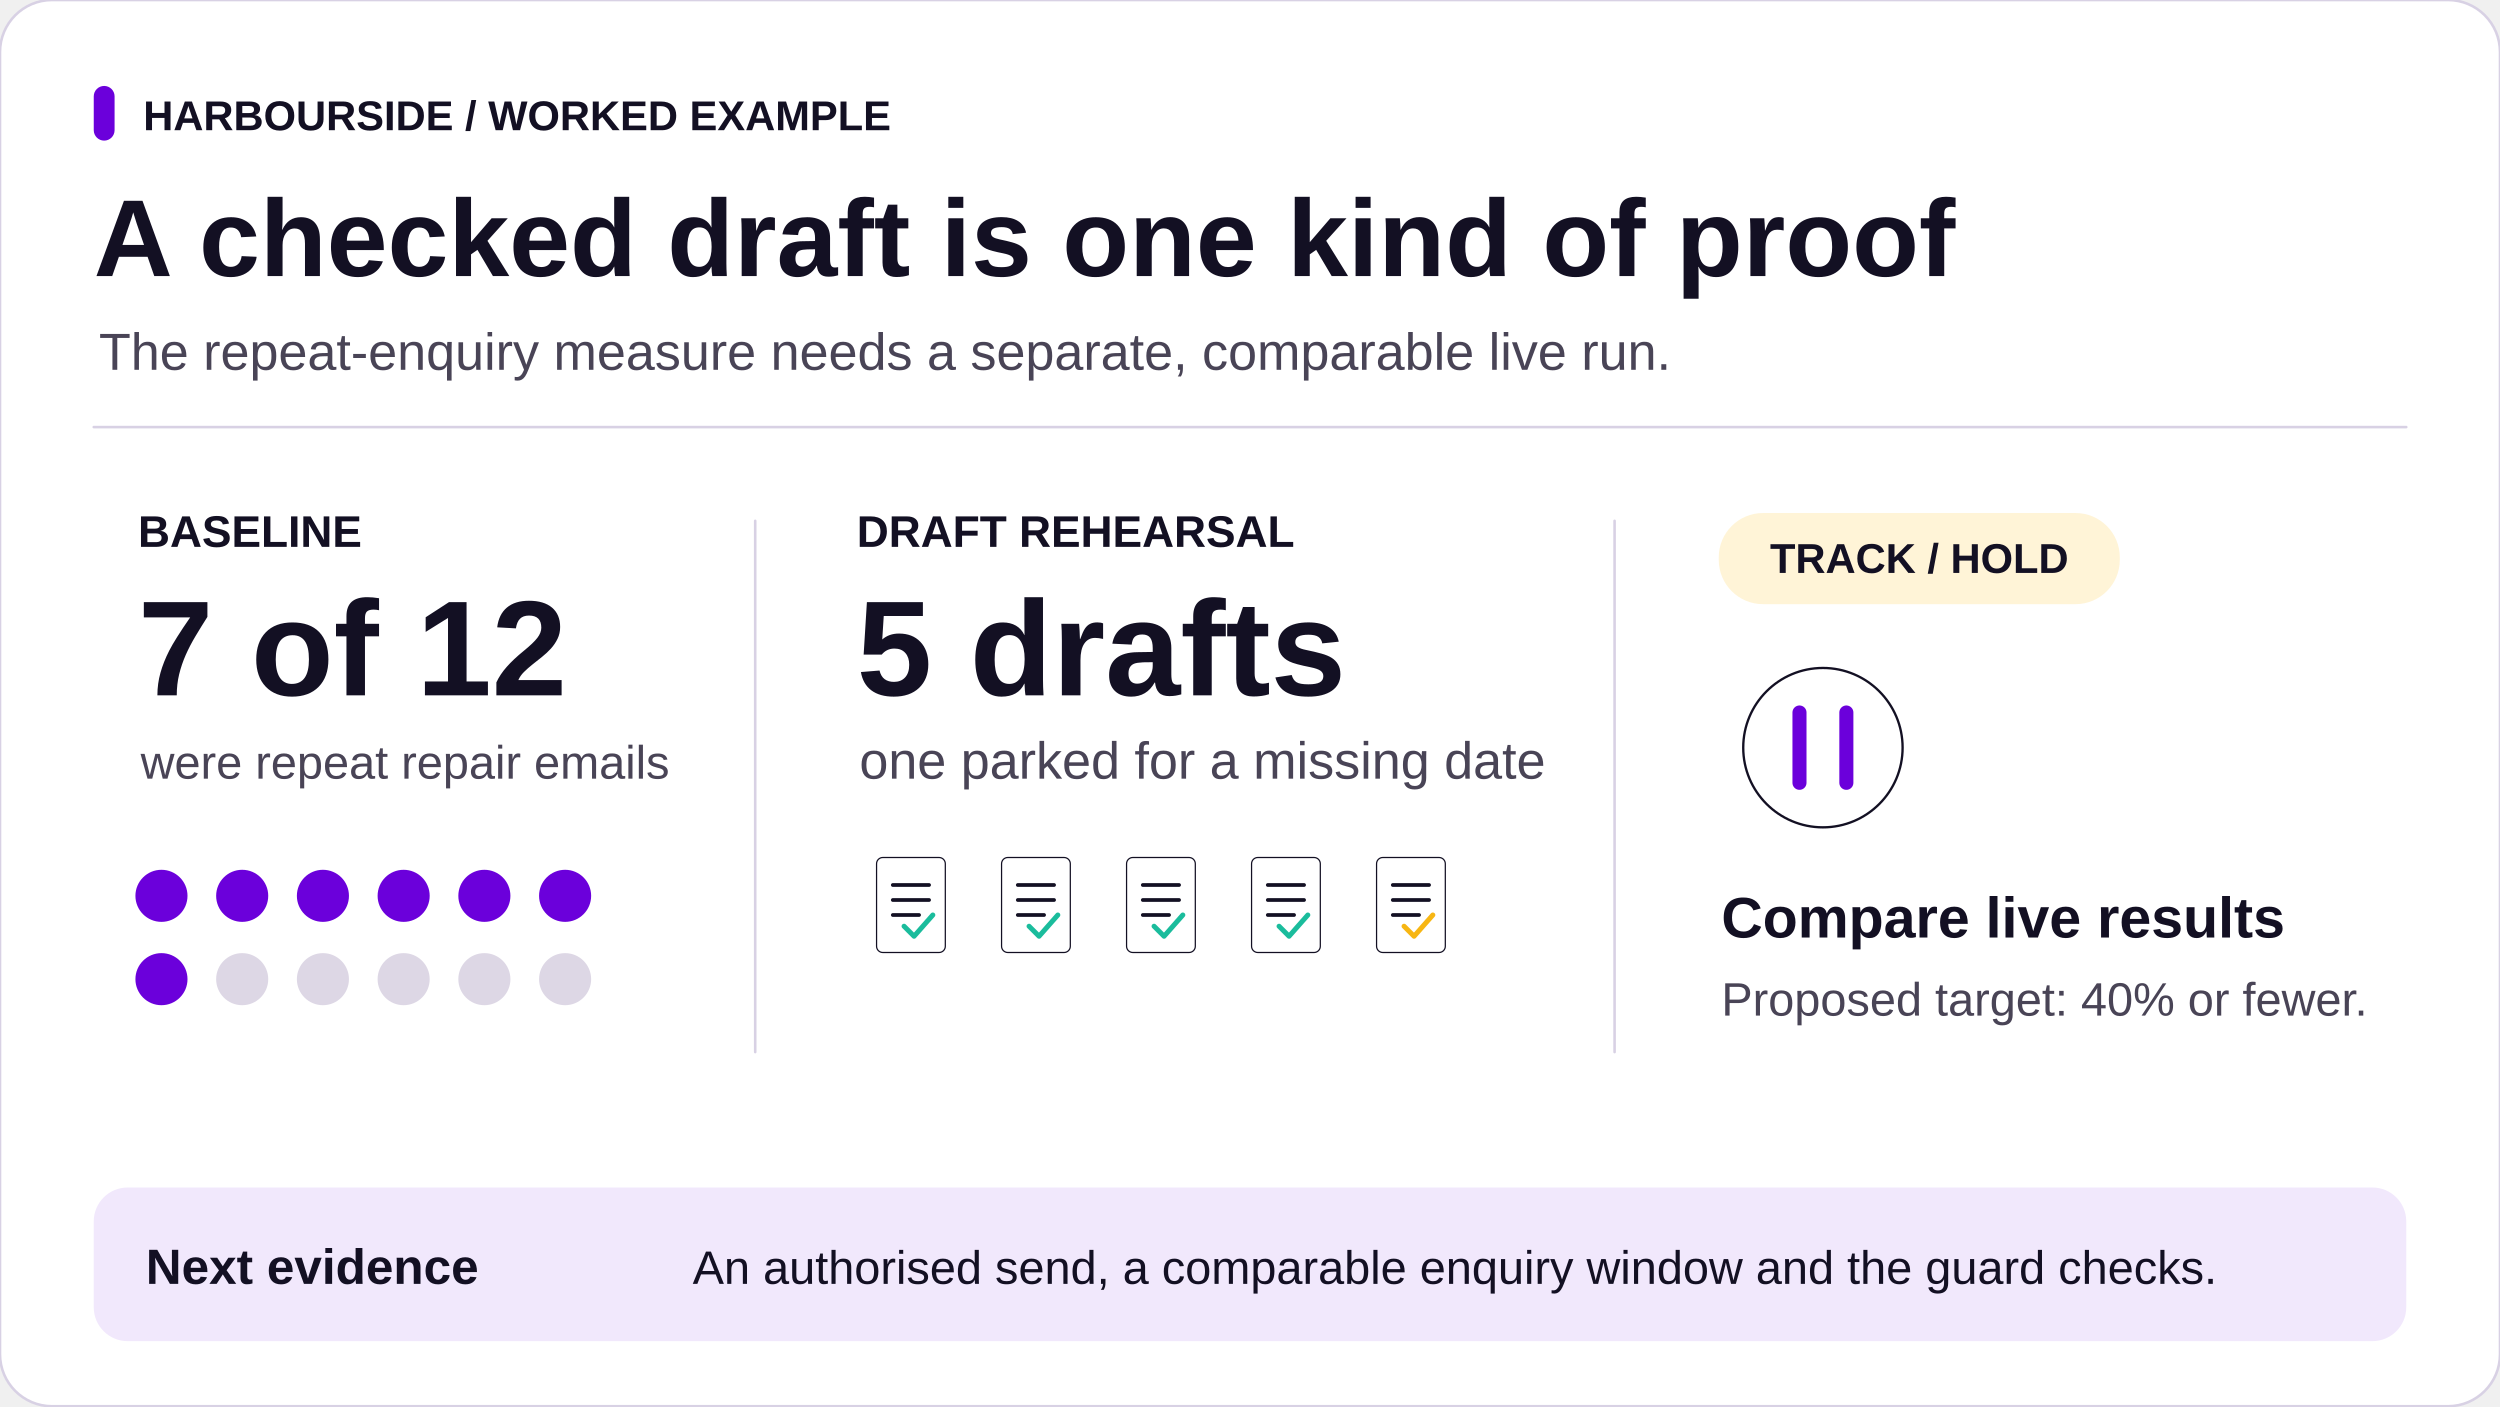
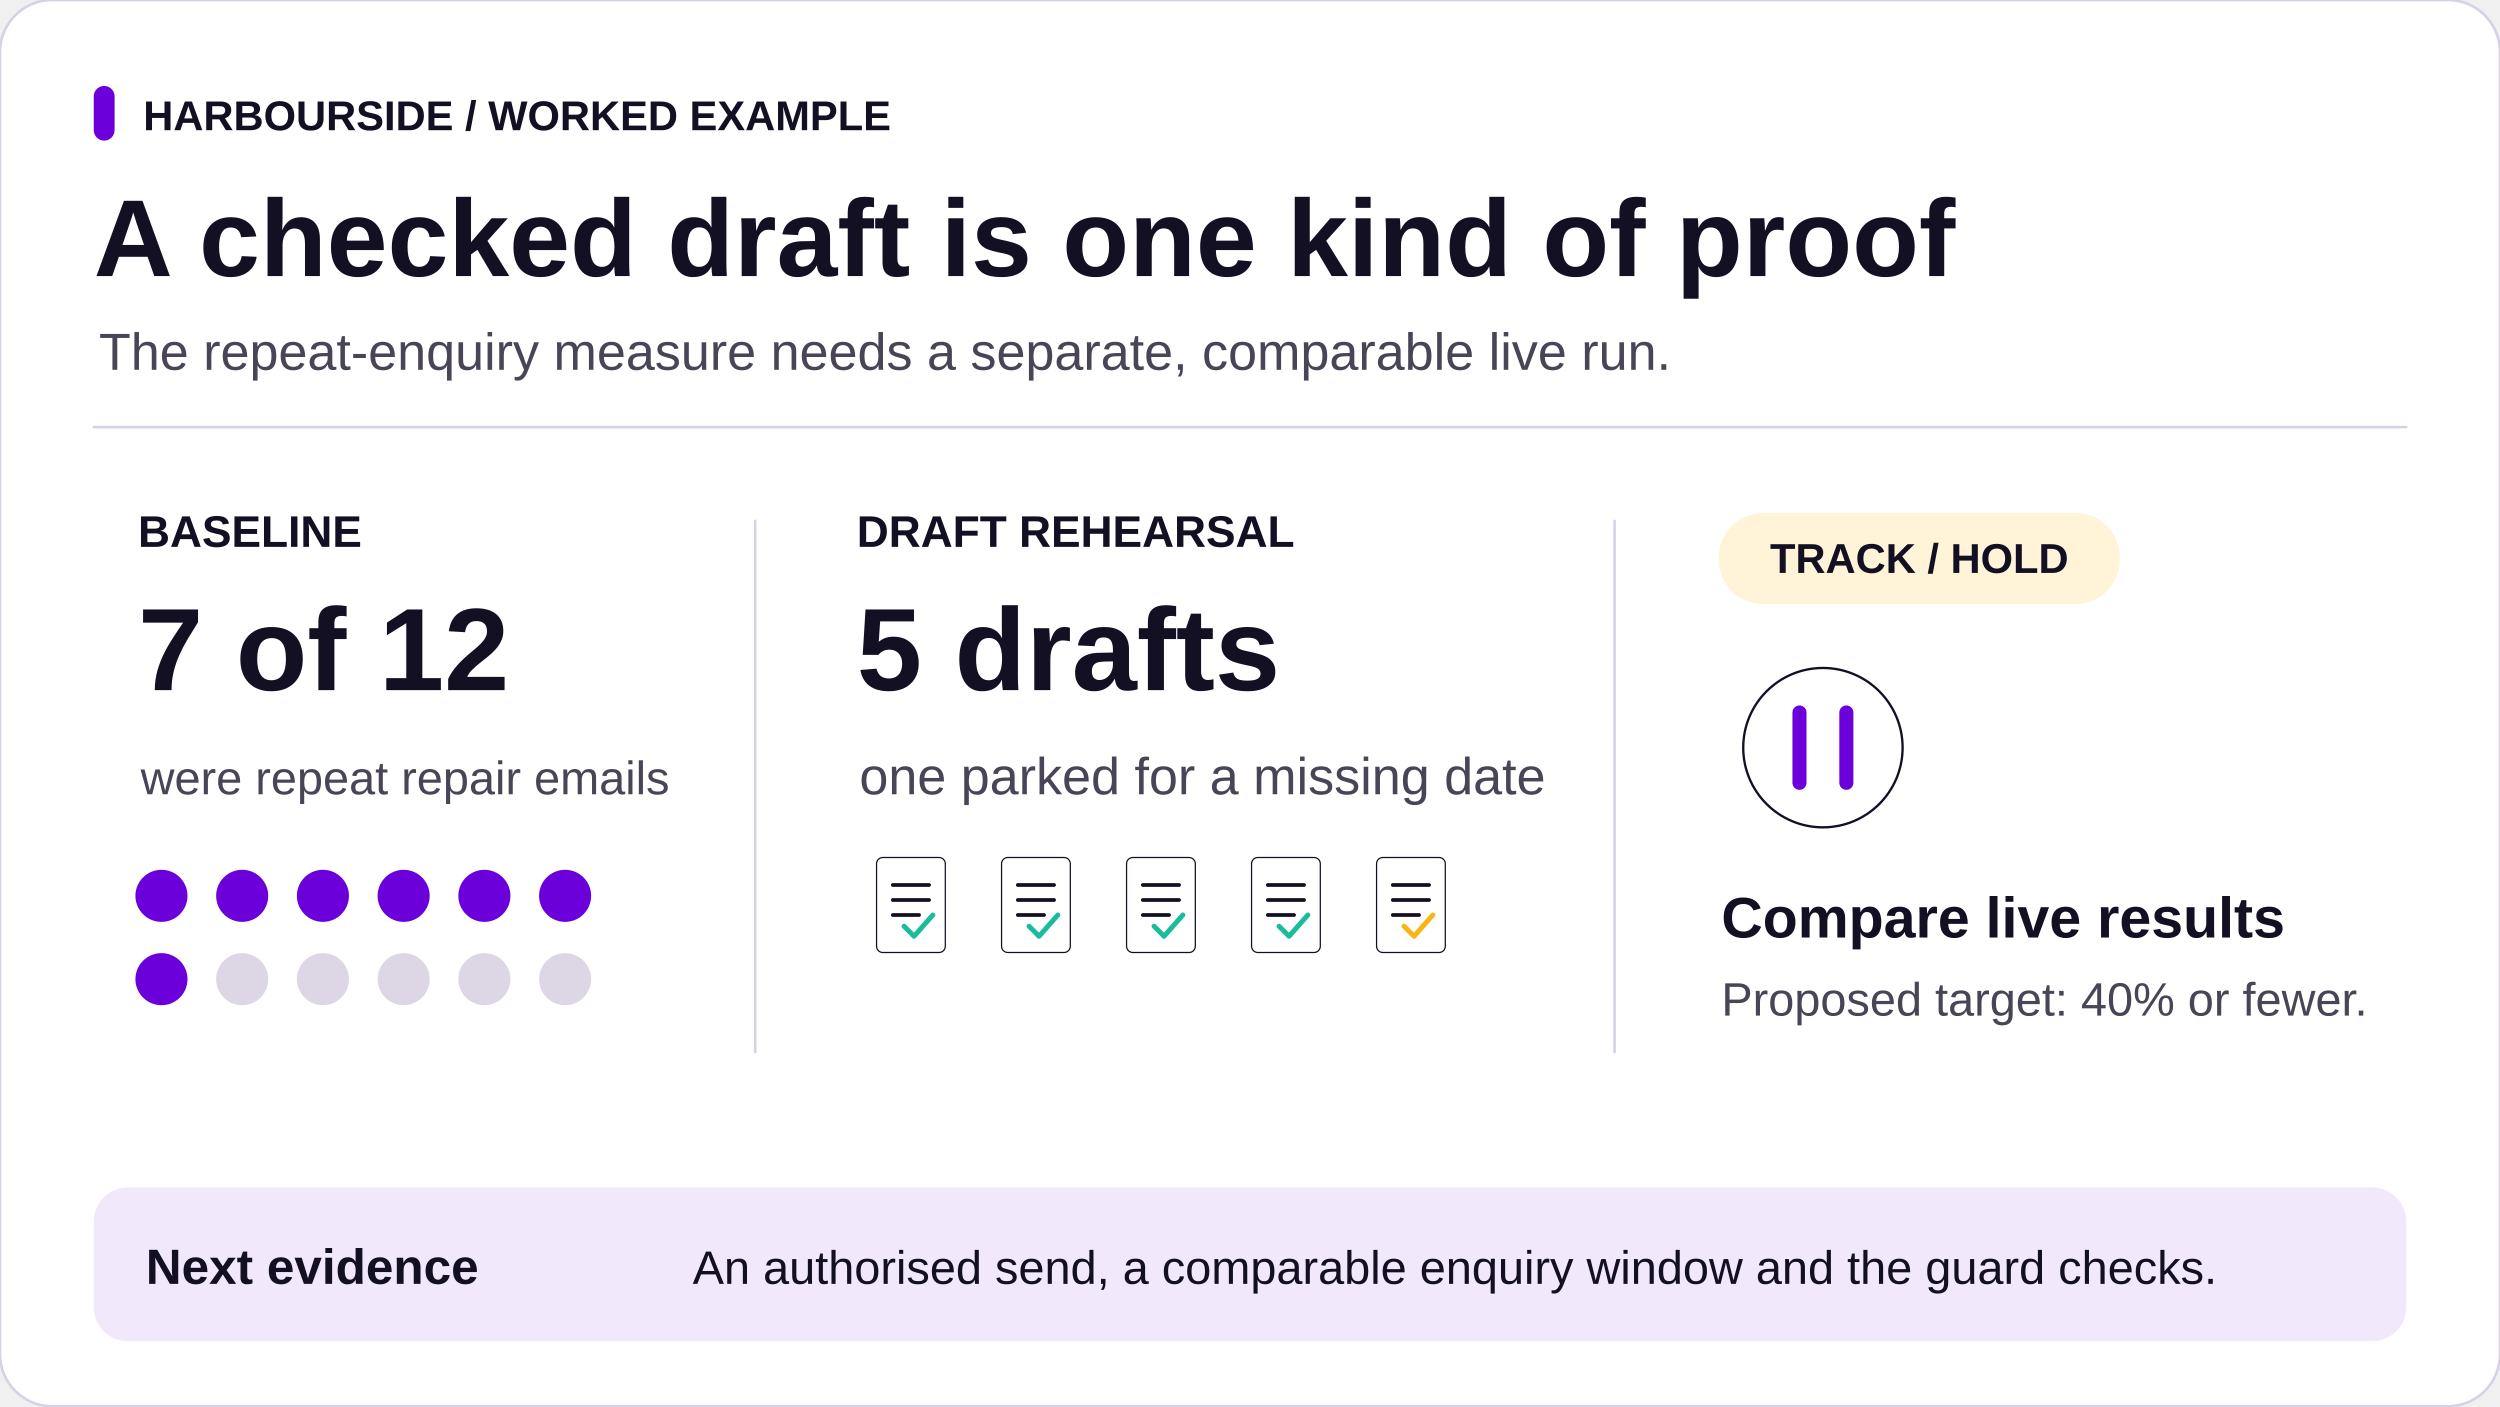
<svg xmlns="http://www.w3.org/2000/svg" viewBox="0 0 960 540" role="img" aria-labelledby="title desc">
  <defs>
    <marker id="arrow" viewBox="0 0 10 10" refX="8" refY="5" markerWidth="6" markerHeight="6" orient="auto-start-reverse">
      <path d="M0 0l10 5-10 5z" fill="#131023" />
    </marker>
    <marker id="violet" viewBox="0 0 10 10" refX="8" refY="5" markerWidth="6" markerHeight="6" orient="auto-start-reverse">
      <path d="M0 0l10 5-10 5z" fill="#6B00DB" />
    </marker>
  </defs>
  <rect x="0" y="0" width="960" height="540" fill="white" stroke="#d8d1e4" rx="20" />
  <rect x="36" y="33" width="8" height="21" fill="#6B00DB" stroke="none" rx="4" />
  <text x="55" y="50" font-family="Poppins,Arial,sans-serif" font-size="16" fill="#131023" text-anchor="start" font-weight="700">HARBOURSIDE / WORKED EXAMPLE</text>
  <text x="36" y="106" font-family="Poppins,Arial,sans-serif" font-size="42" fill="#131023" text-anchor="start" font-weight="700">A checked draft is one kind of proof</text>
  <text x="38" y="142" font-family="Montserrat,Arial,sans-serif" font-size="20" fill="#494456" text-anchor="start" font-weight="400">The repeat-enquiry measure needs a separate, comparable live run.</text>
  <path d="M36 164H924" fill="none" stroke="#d8d1e4" stroke-width="1" stroke-linecap="round" stroke-linejoin="round" />
  <text x="53" y="210" font-family="Poppins,Arial,sans-serif" font-size="17" fill="#131023" text-anchor="start" font-weight="700">BASELINE</text>
-   <text x="53" y="267" font-family="Poppins,Arial,sans-serif" font-size="52" fill="#131023" text-anchor="start" font-weight="700">7 of 12</text>
-   <text x="54" y="299" font-family="Montserrat,Arial,sans-serif" font-size="18" fill="#494456" text-anchor="start" font-weight="400">were repeat repair emails</text>
+   <text x="53" y="265" font-family="Poppins,Arial,sans-serif" font-size="45" fill="#131023" text-anchor="start" font-weight="700">7 of 12</text>
+   <text x="54" y="305" font-family="Montserrat,Arial,sans-serif" font-size="18" fill="#494456" text-anchor="start" font-weight="400">were repeat repair emails</text>
  <circle cx="62" cy="344" r="10" fill="#6B00DB" stroke="none" />
  <circle cx="93" cy="344" r="10" fill="#6B00DB" stroke="none" />
  <circle cx="124" cy="344" r="10" fill="#6B00DB" stroke="none" />
  <circle cx="155" cy="344" r="10" fill="#6B00DB" stroke="none" />
  <circle cx="186" cy="344" r="10" fill="#6B00DB" stroke="none" />
  <circle cx="217" cy="344" r="10" fill="#6B00DB" stroke="none" />
  <circle cx="62" cy="376" r="10" fill="#6B00DB" stroke="none" />
  <circle cx="93" cy="376" r="10" fill="#ddd7e5" stroke="none" />
  <circle cx="124" cy="376" r="10" fill="#ddd7e5" stroke="none" />
  <circle cx="155" cy="376" r="10" fill="#ddd7e5" stroke="none" />
  <circle cx="186" cy="376" r="10" fill="#ddd7e5" stroke="none" />
  <circle cx="217" cy="376" r="10" fill="#ddd7e5" stroke="none" />
  <path d="M290 200V404" fill="none" stroke="#d8d1e4" stroke-width="1" stroke-linecap="round" stroke-linejoin="round" />
  <text x="329" y="210" font-family="Poppins,Arial,sans-serif" font-size="17" fill="#131023" text-anchor="start" font-weight="700">DRAFT REHEARSAL</text>
-   <text x="329" y="267" font-family="Poppins,Arial,sans-serif" font-size="52" fill="#131023" text-anchor="start" font-weight="700">5 drafts</text>
-   <text x="330" y="299" font-family="Montserrat,Arial,sans-serif" font-size="20" fill="#494456" text-anchor="start" font-weight="400">one parked for a missing date</text>
+   <text x="329" y="265" font-family="Poppins,Arial,sans-serif" font-size="45" fill="#131023" text-anchor="start" font-weight="700">5 drafts</text>
+   <text x="330" y="305" font-family="Montserrat,Arial,sans-serif" font-size="20" fill="#494456" text-anchor="start" font-weight="400">one parked for a missing date</text>
  <g transform="translate(327 324) scale(0.48)">
    <rect x="20" y="11" width="55" height="76" fill="white" stroke="#131023" rx="5" />
    <path d="M33 33H62M33 45H62M33 57H54" fill="none" stroke="#131023" stroke-width="3" stroke-linecap="round" stroke-linejoin="round" />
    <path d="M42 66l8 8 15-17" fill="none" stroke="#1ABC9C" stroke-width="4" stroke-linecap="round" stroke-linejoin="round" />
  </g>
  <g transform="translate(375 324) scale(0.48)">
    <rect x="20" y="11" width="55" height="76" fill="white" stroke="#131023" rx="5" />
    <path d="M33 33H62M33 45H62M33 57H54" fill="none" stroke="#131023" stroke-width="3" stroke-linecap="round" stroke-linejoin="round" />
    <path d="M42 66l8 8 15-17" fill="none" stroke="#1ABC9C" stroke-width="4" stroke-linecap="round" stroke-linejoin="round" />
  </g>
  <g transform="translate(423 324) scale(0.48)">
    <rect x="20" y="11" width="55" height="76" fill="white" stroke="#131023" rx="5" />
    <path d="M33 33H62M33 45H62M33 57H54" fill="none" stroke="#131023" stroke-width="3" stroke-linecap="round" stroke-linejoin="round" />
    <path d="M42 66l8 8 15-17" fill="none" stroke="#1ABC9C" stroke-width="4" stroke-linecap="round" stroke-linejoin="round" />
  </g>
  <g transform="translate(471 324) scale(0.48)">
    <rect x="20" y="11" width="55" height="76" fill="white" stroke="#131023" rx="5" />
    <path d="M33 33H62M33 45H62M33 57H54" fill="none" stroke="#131023" stroke-width="3" stroke-linecap="round" stroke-linejoin="round" />
    <path d="M42 66l8 8 15-17" fill="none" stroke="#1ABC9C" stroke-width="4" stroke-linecap="round" stroke-linejoin="round" />
  </g>
  <g transform="translate(519 324) scale(0.48)">
    <rect x="20" y="11" width="55" height="76" fill="white" stroke="#131023" rx="5" />
    <path d="M33 33H62M33 45H62M33 57H54" fill="none" stroke="#131023" stroke-width="3" stroke-linecap="round" stroke-linejoin="round" />
    <path d="M42 66l8 8 15-17" fill="none" stroke="#F7B613" stroke-width="4" stroke-linecap="round" stroke-linejoin="round" />
  </g>
  <path d="M620 200V404" fill="none" stroke="#d8d1e4" stroke-width="1" stroke-linecap="round" stroke-linejoin="round" />
  <rect x="660" y="197" width="154" height="35" fill="#fff4d7" stroke="none" rx="17" />
  <text x="737.0" y="220" font-family="Poppins,Arial,sans-serif" font-size="16" fill="#131023" text-anchor="middle" font-weight="700">TRACK / HOLD</text>
  <g transform="translate(655 243) scale(0.9)">
    <circle cx="50" cy="49" r="34" fill="white" stroke="#131023" />
    <path d="M40 34v30m20-30v30" fill="none" stroke="#6B00DB" stroke-width="6" stroke-linecap="round" stroke-linejoin="round" />
  </g>
  <text x="661" y="360" font-family="Poppins,Arial,sans-serif" font-size="22" fill="#131023" text-anchor="start" font-weight="700">Compare live results</text>
  <text x="661" y="390" font-family="Montserrat,Arial,sans-serif" font-size="18" fill="#494456" text-anchor="start" font-weight="400">Proposed target: 40% or fewer.</text>
  <rect x="36" y="456" width="888" height="59" fill="#f1e8fc" stroke="none" rx="13" />
  <text x="56" y="493" font-family="Poppins,Arial,sans-serif" font-size="19" fill="#131023" text-anchor="start" font-weight="700">Next evidence</text>
  <text x="266" y="493" font-family="Montserrat,Arial,sans-serif" font-size="18" fill="#131023" text-anchor="start" font-weight="400">An authorised send, a comparable enquiry window and the guard checks.</text>
</svg>
